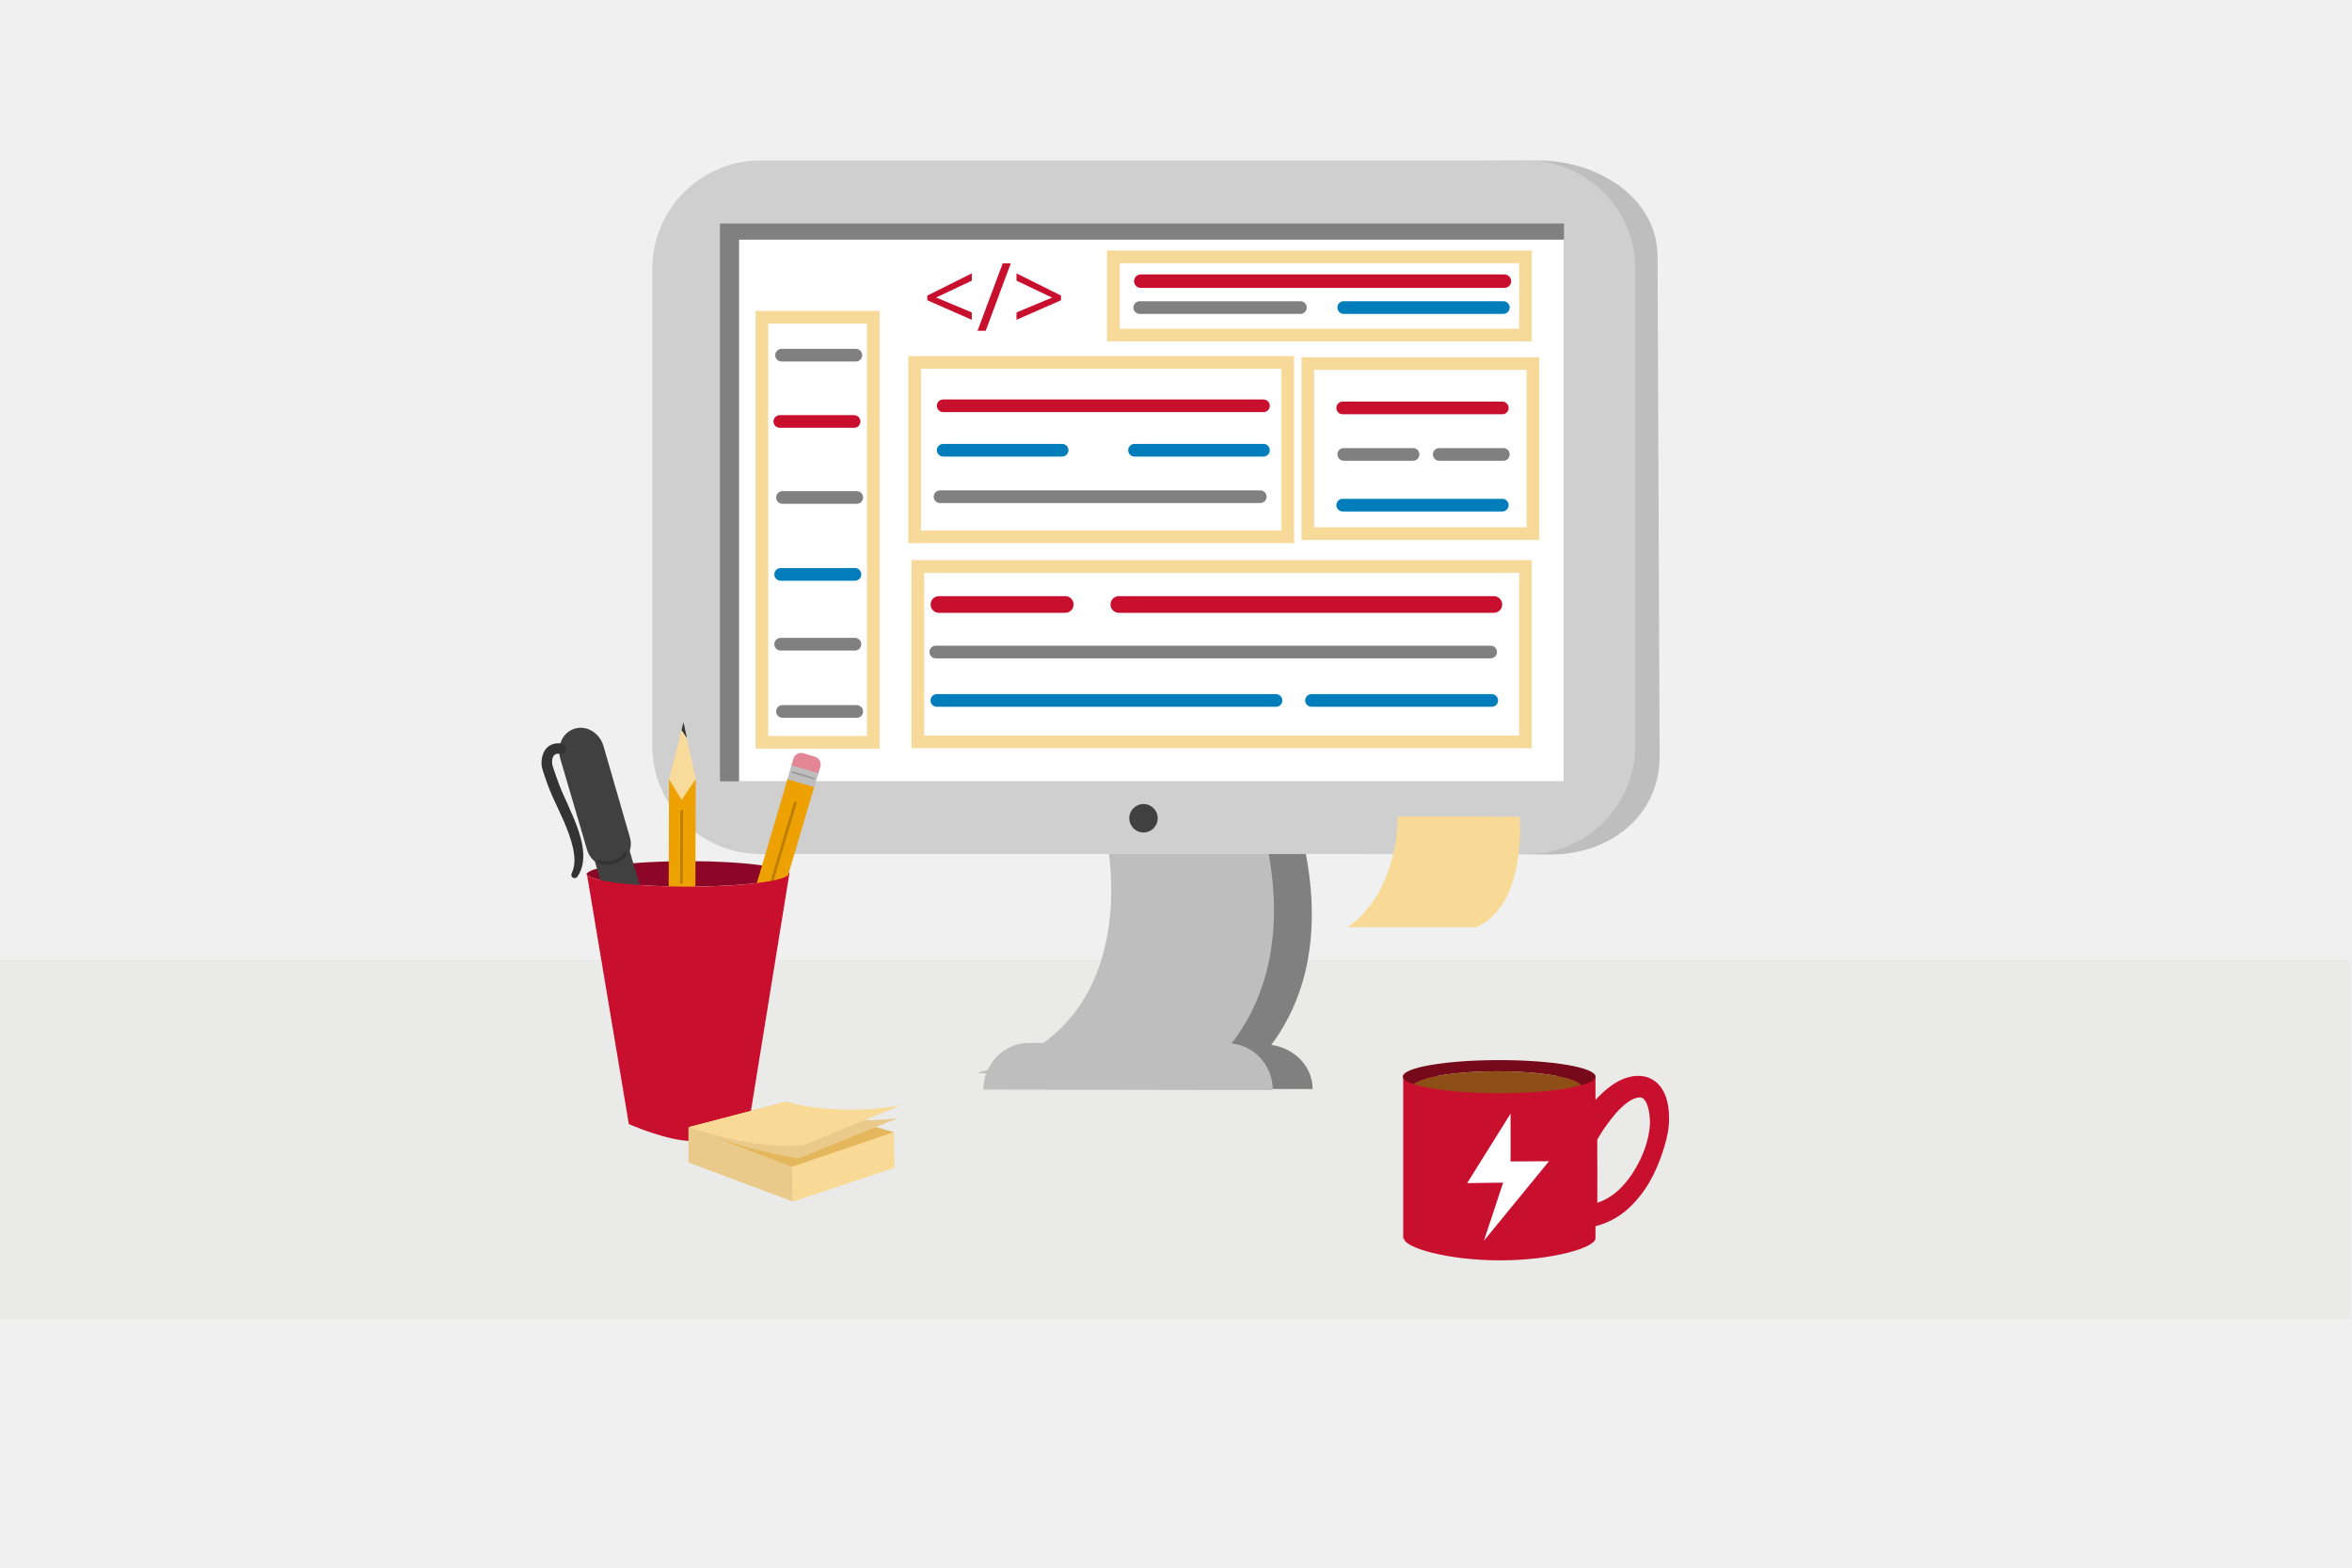
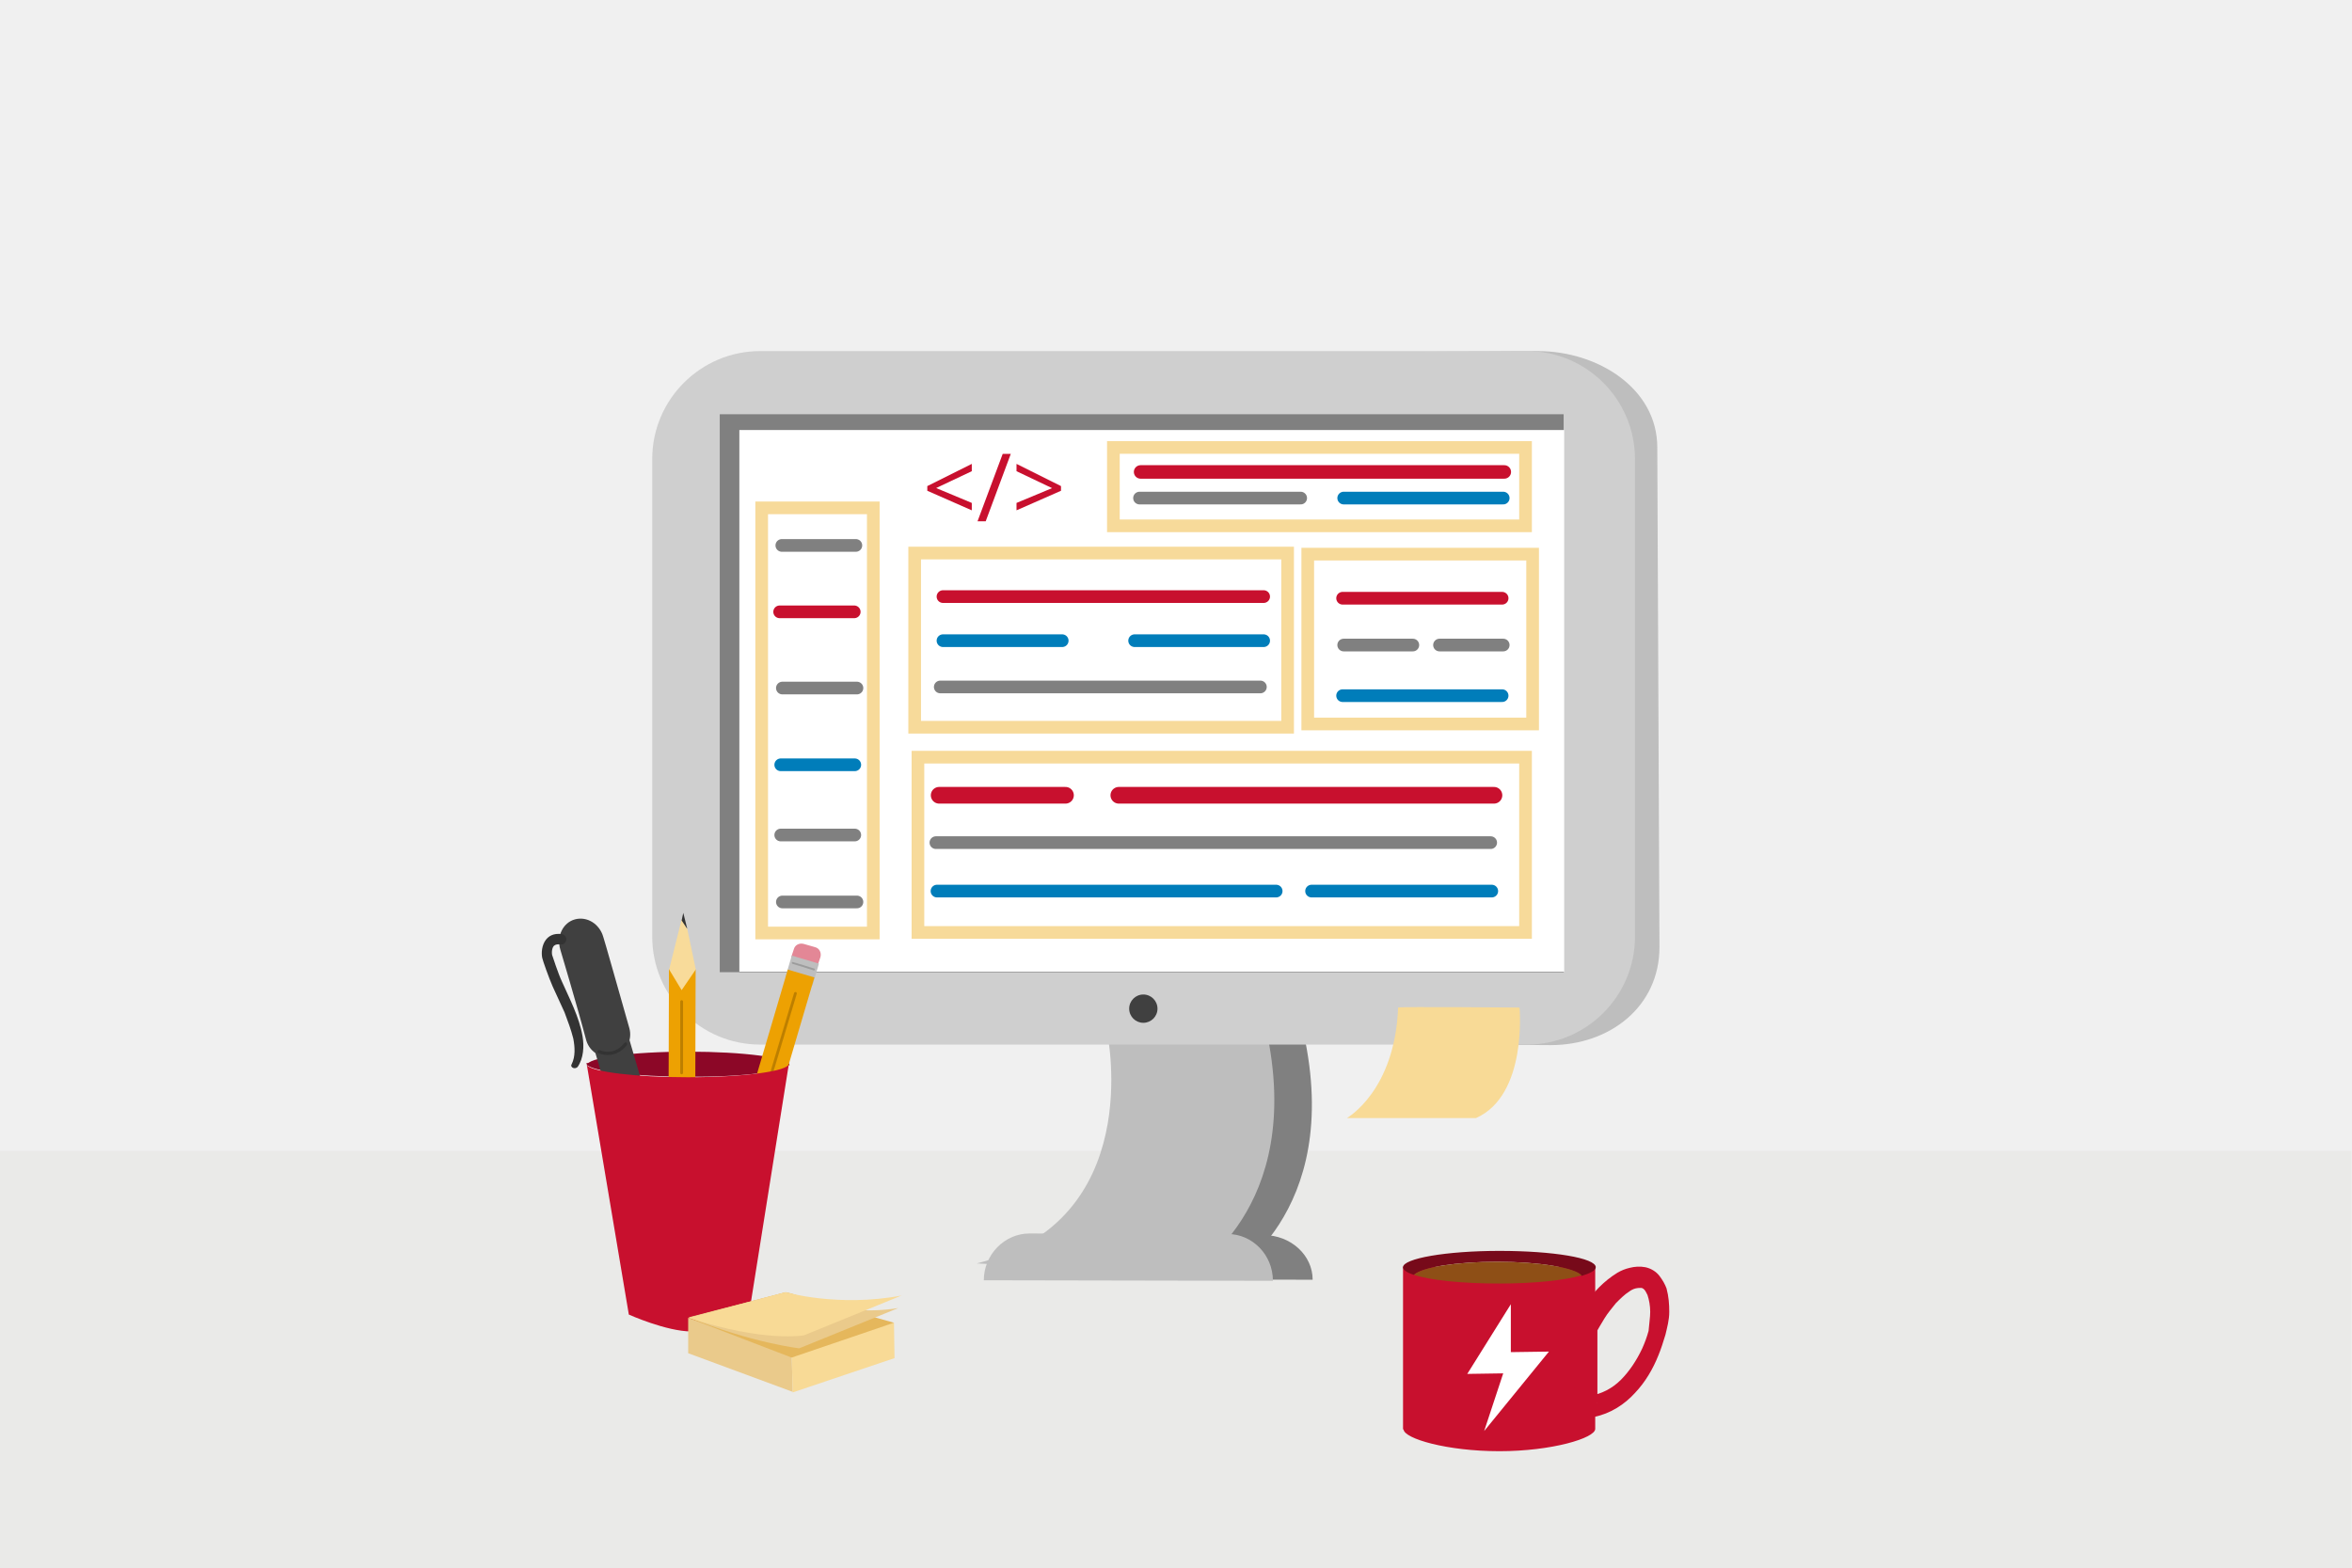
<svg xmlns="http://www.w3.org/2000/svg" enable-background="new 0 0 432 288" viewBox="0 0 432 288">
-   <path d="m-1.13 176.38h433.01v66.01h-433.01z" fill="#e8e7e5" opacity=".68" />
-   <path d="m205.77 155.11c0 .53 10.7 36.14-23.51 42.46l42.64 2.28s22.02-11.59 14.47-45.28z" fill="#808080" />
-   <path d="m203.38 154.84c0 .53 7.22 34.62-24 42.27l38.57 2.03s22.02-11.59 14.47-45.28z" fill="#bebebe" />
-   <path d="m284.83 156.98-139.99-.9c-10.9 0-18.92-7.32-18.92-18.22v-87.77c0-10.9 8.91-19.81 19.81-19.81l136.81-.8c10.9 0 21.91 6.82 21.91 17.71l.38 91.76c0 10.9-9.1 18.03-20 18.03z" fill="#bebebe" />
-   <path d="m280.53 156.89h-140.9c-10.9 0-19.81-8.91-19.81-19.81v-87.78c0-10.9 8.91-19.81 19.81-19.81h140.9c10.9 0 19.81 8.91 19.81 19.81v87.78c0 10.9-8.91 19.81-19.81 19.81z" fill="#cfcfcf" />
-   <circle cx="210.03" cy="150.32" fill="#404040" r="2.61" />
-   <path d="m241.1 200.07-56.51-.09c0-4.52 4-8.19 8.93-8.18l38.65.06c4.93.01 8.93 3.69 8.93 8.21z" fill="#808080" />
-   <path d="m132.24 41.06h155.02v102.48h-155.02z" fill="#808080" />
-   <path d="m135.75 44.03h151.51v99.52h-151.51z" fill="#fff" />
-   <path d="m233.78 200.26-53.15-.09c0-4.74 3.76-8.59 8.4-8.58l36.35.06c4.65.01 8.4 3.86 8.4 8.61z" fill="#bebebe" />
+   <path d="m-1.1 211.4h433v82h-433z" fill="#e8e7e5" opacity=".68" />
+   <path d="m205.8 190.1c0 .5 10.7 36.1-23.5 42.5l42.6 2.3s22-11.6 14.5-45.3z" fill="#808080" />
+   <path d="m203.4 189.8c0 .5 7.2 34.6-24 42.3l38.6 2s22-11.6 14.5-45.3z" fill="#bebebe" />
+   <path d="m284.8 192-140-.9c-10.9 0-18.9-7.3-18.9-18.2v-87.8c0-10.9 8.9-19.8 19.8-19.8l136.8-.8c10.9 0 21.9 6.8 21.9 17.7l.4 91.8c0 10.9-9.1 18-20 18z" fill="#bebebe" />
+   <path d="m280.5 191.9h-140.9c-10.9 0-19.8-8.9-19.8-19.8v-87.8c0-10.9 8.9-19.8 19.8-19.8h140.9c10.9 0 19.8 8.9 19.8 19.8v87.8c0 10.9-8.9 19.8-19.8 19.8z" fill="#cfcfcf" />
+   <circle cx="210" cy="185.3" fill="#404040" r="2.6" />
+   <path d="m241.1 235.1-56.5-.1c0-4.5 4-8.2 8.9-8.2l38.6.1c5 0 9 3.7 9 8.2z" fill="#808080" />
+   <path d="m132.2 76.1h155v102.5h-155z" fill="#808080" />
+   <path d="m135.8 79h151.5v99.5h-151.5z" fill="#fff" />
+   <path d="m233.8 235.3-53.1-.1c0-4.7 3.8-8.6 8.4-8.6l36.4.1c4.5 0 8.3 3.8 8.3 8.6z" fill="#bebebe" />
  <g fill="none" stroke-miterlimit="10">
-     <path d="m139.95 58.28h20.46v78.09h-20.46z" stroke="#f7da9a" stroke-width="2.328" />
-     <path d="m168 66.59h68.53v32.03h-68.53z" stroke="#f7da9a" stroke-width="2.328" />
-     <path d="m168.58 104.06h111.62v32.22h-111.62z" stroke="#f7da9a" stroke-width="2.328" />
-     <path d="m240.21 66.79h41.35v31.25h-41.35z" stroke="#f7da9a" stroke-width="2.328" />
-     <path d="m204.49 47.18h75.71v14.37h-75.71z" stroke="#f7da9a" stroke-width="2.328" />
-     <path d="m173.24 74.55h58.82" stroke="#c8102e" stroke-linecap="round" stroke-width="2.328" />
-     <path d="m205.5 111.05h68.88" stroke="#c8102e" stroke-linecap="round" stroke-width="3.064" />
-     <path d="m172.46 111.05h23.2" stroke="#c8102e" stroke-linecap="round" stroke-width="3.064" />
-     <path d="m171.88 119.78h101.91" stroke="#808080" stroke-linecap="round" stroke-width="2.328" />
-     <path d="m240.89 128.68h33.1" stroke="#007dba" stroke-linecap="round" stroke-width="2.328" />
-     <path d="m172.08 128.68h62.28" stroke="#007dba" stroke-linecap="round" stroke-width="2.328" />
-     <path d="m209.54 51.65h66.78" stroke="#c8102e" stroke-linecap="round" stroke-width="2.48" />
-     <path d="m246.81 56.5h29.31" stroke="#007dba" stroke-linecap="round" stroke-width="2.328" />
-     <path d="m246.62 74.94h29.31" stroke="#c8102e" stroke-linecap="round" stroke-width="2.328" />
-     <path d="m264.35 83.48h11.77" stroke="#808080" stroke-linecap="round" stroke-width="2.328" />
-     <path d="m246.81 83.48h12.73" stroke="#808080" stroke-linecap="round" stroke-width="2.328" />
-     <path d="m246.62 92.8h29.31" stroke="#007dba" stroke-linecap="round" stroke-width="2.328" />
-     <path d="m209.34 56.5h29.51" stroke="#808080" stroke-linecap="round" stroke-width="2.328" />
-     <path d="m172.66 91.25h58.82" stroke="#808080" stroke-linecap="round" stroke-width="2.328" />
-     <path d="m208.38 82.71h23.68" stroke="#007dba" stroke-linecap="round" stroke-width="2.328" />
-     <path d="m173.24 82.71h21.84" stroke="#007dba" stroke-linecap="round" stroke-width="2.328" />
-     <path d="m143.55 65.25h13.65" stroke="#808080" stroke-linecap="round" stroke-width="2.328" />
-     <path d="m143.23 77.43h13.64" stroke="#c8102e" stroke-linecap="round" stroke-width="2.328" />
-     <path d="m143.72 91.39h13.64" stroke="#808080" stroke-linecap="round" stroke-width="2.328" />
-     <path d="m143.39 105.52h13.64" stroke="#007dba" stroke-linecap="round" stroke-width="2.328" />
-     <path d="m143.39 118.35h13.64" stroke="#808080" stroke-linecap="round" stroke-width="2.328" />
-     <path d="m143.72 130.7h13.64" stroke="#808080" stroke-linecap="round" stroke-width="2.328" />
+     <path d="m139.9 93.3h20.5v78.1h-20.5z" stroke="#f7da9a" stroke-width="2.328" />
+     <path d="m168 101.6h68.5v32h-68.5z" stroke="#f7da9a" stroke-width="2.328" />
+     <path d="m168.6 139.1h111.6v32.2h-111.6z" stroke="#f7da9a" stroke-width="2.328" />
+     <path d="m240.2 101.8h41.3v31.2h-41.3z" stroke="#f7da9a" stroke-width="2.328" />
+     <path d="m204.5 82.2h75.7v14.4h-75.7z" stroke="#f7da9a" stroke-width="2.328" />
+     <path d="m173.2 109.6h58.9" stroke="#c8102e" stroke-linecap="round" stroke-width="2.328" />
+     <path d="m205.5 146.1h68.9" stroke="#c8102e" stroke-linecap="round" stroke-width="3.064" />
+     <path d="m172.5 146.1h23.2" stroke="#c8102e" stroke-linecap="round" stroke-width="3.064" />
+     <path d="m171.9 154.8h101.9" stroke="#808080" stroke-linecap="round" stroke-width="2.328" />
+     <path d="m240.9 163.7h33.1" stroke="#007dba" stroke-linecap="round" stroke-width="2.328" />
+     <path d="m172.1 163.7h62.3" stroke="#007dba" stroke-linecap="round" stroke-width="2.328" />
+     <path d="m209.5 86.7h66.8" stroke="#c8102e" stroke-linecap="round" stroke-width="2.48" />
+     <path d="m246.8 91.5h29.3" stroke="#007dba" stroke-linecap="round" stroke-width="2.328" />
+     <path d="m246.6 109.9h29.3" stroke="#c8102e" stroke-linecap="round" stroke-width="2.328" />
+     <path d="m264.4 118.5h11.7" stroke="#808080" stroke-linecap="round" stroke-width="2.328" />
+     <path d="m246.8 118.5h12.7" stroke="#808080" stroke-linecap="round" stroke-width="2.328" />
+     <path d="m246.6 127.8h29.3" stroke="#007dba" stroke-linecap="round" stroke-width="2.328" />
+     <path d="m209.3 91.5h29.6" stroke="#808080" stroke-linecap="round" stroke-width="2.328" />
+     <path d="m172.7 126.2h58.8" stroke="#808080" stroke-linecap="round" stroke-width="2.328" />
+     <path d="m208.4 117.7h23.7" stroke="#007dba" stroke-linecap="round" stroke-width="2.328" />
+     <path d="m173.2 117.7h21.9" stroke="#007dba" stroke-linecap="round" stroke-width="2.328" />
+     <path d="m143.6 100.2h13.6" stroke="#808080" stroke-linecap="round" stroke-width="2.328" />
+     <path d="m143.2 112.4h13.7" stroke="#c8102e" stroke-linecap="round" stroke-width="2.328" />
+     <path d="m143.7 126.4h13.7" stroke="#808080" stroke-linecap="round" stroke-width="2.328" />
+     <path d="m143.4 140.5h13.6" stroke="#007dba" stroke-linecap="round" stroke-width="2.328" />
+     <path d="m143.4 153.4h13.6" stroke="#808080" stroke-linecap="round" stroke-width="2.328" />
+     <path d="m143.7 165.7h13.7" stroke="#808080" stroke-linecap="round" stroke-width="2.328" />
  </g>
-   <path d="m256.76 150.06c.01-.17 22.34 0 22.34 0s1.51 16.1-7.95 20.26h-23.67c.01 0 8.77-4.88 9.28-20.26z" fill="#f8da96" />
-   <text fill="#c8102e" font-family="'RocketSans-Bold'" font-size="17.36" transform="translate(169.4453 60.7676)">&lt;/&gt;</text>
-   <path d="m293.05 227.5v-.01s0-.01 0-.01v-29.82h-35.32v29.86h.14c.07 1.68 7.96 4.02 17.63 4.02s17.47-2.34 17.54-4.02v-.02z" fill="#c8102e" />
-   <path d="m293.06 197.79c0-1.68-7.92-3.04-17.7-3.04s-17.7 1.36-17.7 3.04c0 .51.73.98 2.01 1.4 1.53-1.37 7.8-2.39 15.31-2.39 7.83 0 14.3 1.11 15.47 2.57 1.65-.46 2.61-1 2.61-1.58z" fill="#770a1a" />
-   <path d="m274.99 196.8c-7.51 0-13.78 1.02-15.31 2.39 2.95.97 8.86 1.64 15.69 1.64 6.4 0 11.98-.59 15.09-1.46-1.17-1.45-7.64-2.57-15.47-2.57z" fill="#8e4f16" />
-   <path d="m306.56 205.99c-.05 1.54-.36 2.85-.72 4.17-.37 1.31-.81 2.58-1.32 3.82-1.03 2.49-2.41 4.88-4.34 6.95-1.88 2.08-4.48 3.78-7.45 4.4-.37.08-.74.13-1.11.19l-.03.01c-.31.41-2.41-.91-2.17-1.36l-.06-.18-.04-.18-.01-.06-.02-.1-.03-.22-.03-.29-.04-.51-.11-1.93c-.06-1.27-.13-2.54-.15-3.81l-.16-7.61v-.24-.12-.07c0-.17.03-.35.07-.52.02-.09.04-.17.07-.25l.03-.07.03-.08c.16-.37.23-.47.32-.65.18-.33.36-.62.54-.92.36-.59.74-1.15 1.13-1.7.78-1.11 1.64-2.17 2.63-3.17.99-.99 2.07-1.95 3.43-2.73.68-.38 1.44-.72 2.3-.92.83-.19 1.78-.29 2.8-.06 1.02.22 1.99.83 2.63 1.57s1.03 1.54 1.28 2.3c.48 1.51.55 2.95.53 4.34zm-3.5 0c-.04-1.13-.2-2.25-.54-3.11-.17-.43-.39-.77-.6-.97s-.38-.26-.61-.29-.57.01-.96.14c-.37.12-.77.32-1.17.59-.81.53-1.62 1.3-2.37 2.14-.74.86-1.45 1.79-2.12 2.75-.33.48-.65.98-.94 1.48-.15.25-.29.5-.41.73-.05.09-.13.27-.1.19l.01-.02.01-.04c.03-.07.05-.15.06-.22.03-.15.05-.31.05-.46 0-.05 0-.01 0-.01v.12.24l.02 7.58-.01 3.78.01 1.86.01.44.01.18c0 .03 0 .04 0 .02l-.01-.04-.04-.18-.05-.15c.24-.45-1.86-1.76-2.15-1.34h.02c.25-.03.51-.05.77-.09 2.03-.31 3.97-1.34 5.58-2.91s2.9-3.57 3.9-5.71c.49-1.08.89-2.2 1.18-3.34.28-1.17.47-2.36.45-3.36z" fill="#c8102e" />
-   <path d="m144.97 160.61c-.2-1.33-8.44-2.41-18.59-2.41-10.28 0-18.61 1.1-18.61 2.46 0 .09.04.18.11.26l-.07-.31z" fill="#8c0727" />
-   <path d="m144.93 160.43c0-.02-.02-.03-.02-.05h-37.16l.07.31c.99 1.23 8.89 2.19 18.5 2.19 10.28 0 18.61-1.1 18.61-2.45z" fill="#8c0727" />
-   <path d="m277.45 204.59v8.78l7.06-.04-11.95 14.6 3.53-10.67-6.61.09z" fill="#fff" />
-   <path d="m122.85 143.14h4.9v22.45h-4.9z" fill="#eda102" transform="matrix(1 .00302368 -.00302368 1 .4673 -.3782)" />
-   <path d="m126.15 135.49-.02.02-.89-1.63-2.36 9.25 2.32 3.82 2.59-3.82z" fill="#f8db9a" />
-   <path d="m126.15 135.49-.61-2.81-.36 1.44.97 1.44z" fill="#333" />
-   <path d="m125.21 149.01-.04 13.11" fill="none" stroke="#bd7f00" stroke-linecap="round" stroke-miterlimit="10" stroke-width=".51" />
-   <path d="m148.51 143.04-2.15-.64c-.77-.23-1.21-1.04-.99-1.81l.36-1.22c.23-.77 1.04-1.21 1.81-.99l2.15.64c.77.23 1.21 1.04.99 1.81l-.36 1.22c-.23.77-1.04 1.21-1.81.99z" fill="#e38796" />
-   <path d="m144.67 141.24h5.16v4.19h-5.16z" fill="#bebebe" transform="matrix(.9591 .2831 -.2831 .9591 46.6002 -35.821)" />
-   <path d="m140.72 143.33h5.1v26.96h-5.1z" fill="#eda102" transform="matrix(.9591 .2831 -.2831 .9591 50.2518 -34.1451)" />
-   <path d="m145.55 141.85c.13.04 3.93 1.18 3.93 1.18" style="opacity:.54;fill:none;stroke:#808080;stroke-width:.349;stroke-linecap:round;stroke-miterlimit:10" />
-   <path d="m146.07 147.5-5.35 18.01" fill="none" stroke="#bd7f00" stroke-linecap="round" stroke-miterlimit="10" stroke-width=".51" />
-   <path d="m126.57 193.57-11.02-37.61c-.56-1.92-2.41-3.08-4.1-2.58l-.25.07c-1.69.5-2.62 2.47-2.06 4.39l11.02 37.61c-.01.06 6.37-1.62 6.41-1.88z" fill="#404040" />
-   <path d="m102.91 139.39c-.71-2.42.49-4.9 2.69-5.54 2.19-.64 4.54.8 5.25 3.22.06.21 3.12 10.81 4.85 16.78.64 2.21-.6 4.5-2.76 5.13-2.17.64-4.45-.63-5.1-2.84-1.77-6.01-4.91-16.69-4.93-16.75z" fill="#404040" />
-   <path d="m104.99 160.46.01-.03c.69-1.39.59-3.02.25-4.63-.37-1.61-.96-3.23-1.64-4.82-.69-1.59-1.46-3.17-2.2-4.8s-1.78-4.69-1.87-5.24c-.18-.93-.07-2.38.73-3.36.46-.57 1.33-1.2 2.88-.99.51.07.88.55.81 1.08-.06.52-.54.89-1.05.82-.84-.12-1.1.21-1.18.31-.4.5-.39 1.47-.22 1.94 0 .01 1.02 3.08 1.68 4.63.71 1.6 1.47 3.2 2.16 4.86.68 1.66 1.34 3.38 1.63 5.24.32 1.81.23 3.98-.95 5.61-.17.24-.49.32-.76.18-.3-.13-.42-.5-.28-.8z" fill="#333" />
-   <path d="m114.88 156.83s-1.71 2.63-4.95 1.42" fill="none" stroke="#333" stroke-linecap="round" stroke-miterlimit="10" stroke-width=".592" />
-   <path d="m144.91 160.38c0 .02.02.03.02.05 0 1.36-8.33 2.46-18.61 2.46-9.61 0-17.51-.96-18.5-2.19l7.68 45.81s6.95 3.06 11.51 3.11c5.32.06 10.36-2.09 10.36-2.09l7.63-47.14h-.09z" fill="#c8102e" />
-   <path d="m145.65 220.74-19.2-7.18v-6.47l19 6.3z" fill="#eaca8b" />
-   <path d="m145.63 220.76 18.69-6.24-.14-6.54-18.75 5.43z" fill="#f8da96" />
-   <path d="m164.18 207.98-18.75 6.38-18.98-7.27 17.87-4.66z" fill="#e5b75c" />
-   <path d="m144.33 202.41c2.59.25 9.61 4.71 20.7 2.95l-18.25 7.42s-8.77-1-20.33-5.69z" fill="#eaca8b" />
-   <path d="m144.32 202.43s9.68 2.81 21.27.56l-17.93 7.34s-7.07 1.37-21.21-3.24z" fill="#f8da96" />
+   <path d="m256.8 185.1c0-.2 22.3 0 22.3 0s1.5 16.1-8 20.3h-23.7c.1-.1 8.8-5 9.4-20.3z" fill="#f8da96" />
+   <text fill="#c8102e" font-family="'RocketSans-Bold'" font-size="17.36" transform="translate(169.4453 95.7676)">&lt;/&gt;</text>
+   <path d="m293 262.5v-29.8h-35.3v29.9h.1c.1 1.7 8 4 17.6 4s17.6-2.4 17.6-4.1z" fill="#c8102e" />
+   <path d="m293.1 232.8c0-1.7-7.9-3-17.7-3s-17.7 1.4-17.7 3c0 .5.7 1 2 1.4 1.5-1.4 7.8-2.4 15.3-2.4 7.8 0 14.3 1.1 15.5 2.6 1.6-.5 2.6-1 2.6-1.6z" fill="#770a1a" />
+   <path d="m275 231.8c-7.5 0-13.8 1-15.3 2.4 3 1 8.9 1.6 15.7 1.6 6.4 0 12-.6 15.1-1.5-1.2-1.4-7.7-2.5-15.5-2.5z" fill="#8e4f16" />
+   <path d="m306.6 241c0 1.5-.4 2.9-.7 4.2-.4 1.3-.8 2.6-1.3 3.8-1 2.5-2.4 4.9-4.3 6.9-1.9 2.1-4.5 3.8-7.5 4.4-.4.1-.7.1-1.1.2-.3.4-2.4-.9-2.2-1.4l-.1-.2v-.2-.1-.1-.2-.3-.5l-.1-1.9c-.1-1.3-.1-2.5-.1-3.8l-.2-7.6v-.2-.1-.1c0-.2 0-.4.1-.5 0-.1 0-.2.1-.2v-.1-.1c.2-.4.2-.5.3-.6.2-.3.4-.6.5-.9.4-.6.7-1.1 1.1-1.7.8-1.1 1.6-2.2 2.6-3.2s2.1-1.9 3.4-2.7c.7-.4 1.4-.7 2.3-.9.8-.2 1.8-.3 2.8-.1s2 .8 2.6 1.6 1 1.5 1.3 2.3c.4 1.5.5 2.9.5 4.3zm-3.5 0c0-1.1-.2-2.2-.5-3.1-.2-.4-.4-.8-.6-1s-.4-.3-.6-.3-.6 0-1 .1-.8.3-1.2.6c-.8.5-1.6 1.3-2.4 2.1-.7.9-1.5 1.8-2.1 2.8-.3.5-.6 1-.9 1.5-.1.2-.3.5-.4.7 0 .1-.1.3-.1.2 0-.1 0-.1.1-.2 0-.1 0-.3 0-.5 0-.1 0 0 0 0v.1.2 7.6 3.8 1.9.4.2-.2-.1c.2-.4-1.9-1.8-2.1-1.3.2 0 .5 0 .8-.1 2-.3 4-1.3 5.6-2.9s2.9-3.6 3.9-5.7c.5-1.1.9-2.2 1.2-3.3.1-1.3.3-2.5.3-3.5z" fill="#c8102e" />
+   <path d="m145 195.6c-.2-1.3-8.4-2.4-18.6-2.4-10.3 0-18.6 1.1-18.6 2.5 0 .1 0 .2.1.3l-.1-.3h37.2z" fill="#8c0727" />
+   <path d="m144.9 195.4-37.2-.1.1.3c1 1.2 8.9 2.2 18.5 2.2 10.3.1 18.6-1 18.6-2.4z" fill="#8c0727" />
+   <path d="m277.5 239.6v8.8l7-.1-11.9 14.6 3.5-10.6-6.6.1z" fill="#fff" />
+   <path d="m114.1 186.9h22.5v4.9h-22.5z" fill="#eda102" transform="matrix(.00302366 -1 1 .00302366 -64.4431 314.0931)" />
+   <path d="m126.2 170.5h-.1l-.9-1.6-2.3 9.2 2.3 3.8 2.6-3.8z" fill="#f8db9a" />
+   <path d="m126.2 170.5-.7-2.8-.3 1.4 1 1.5z" fill="#333" />
+   <path d="m125.2 184v13.1" fill="none" stroke="#bd7f00" stroke-linecap="round" stroke-miterlimit="10" stroke-width=".51" />
+   <path d="m148.5 178-2.1-.6c-.8-.2-1.2-1-1-1.8l.4-1.2c.2-.8 1-1.2 1.8-1l2.1.6c.8.2 1.2 1 1 1.8l-.4 1.2c-.2.8-1 1.3-1.8 1z" fill="#e38796" />
+   <path d="m145.2 175.8h4.2v5.2h-4.2z" fill="#bebebe" transform="matrix(.2831 -.9591 .9591 .2831 -65.4789 269.0768)" />
+   <path d="m129.8 189.3h27v5.1h-27z" fill="#eda102" transform="matrix(.2831 -.9591 .9591 .2831 -81.2543 274.9181)" />
+   <path d="m145.6 176.9c.1 0 3.9 1.2 3.9 1.2" style="opacity:.54;fill:none;stroke:#808080;stroke-width:.349;stroke-linecap:round;stroke-miterlimit:10" />
+   <path d="m146.1 182.5-5.4 18" fill="none" stroke="#bd7f00" stroke-linecap="round" stroke-miterlimit="10" stroke-width=".51" />
+   <path d="m126.6 228.6-11-37.6c-.6-1.9-2.4-3.1-4.1-2.6l-.2.1c-1.7.5-2.6 2.5-2.1 4.4l11 37.6s6.3-1.7 6.4-1.9z" fill="#404040" />
+   <path d="m102.9 174.4c-.7-2.4.5-4.9 2.7-5.5s4.5.8 5.2 3.2c.1.2 3.1 10.8 4.8 16.8.6 2.2-.6 4.5-2.8 5.1-2.2.6-4.4-.6-5.1-2.8-1.6-6.1-4.8-16.8-4.8-16.8z" fill="#404040" />
+   <path d="m105 195.5c.7-1.4.6-3.1.3-4.7-.4-1.6-1-3.2-1.6-4.8-.7-1.6-1.5-3.2-2.2-4.8s-1.8-4.7-1.9-5.2c-.2-.9-.1-2.4.7-3.4.5-.6 1.3-1.2 2.9-1 .5.1.9.6.8 1.1s-.5.9-1.1.8c-.8-.1-1.1.2-1.2.3-.4.5-.4 1.5-.2 1.9 0 0 1 3.1 1.7 4.6.7 1.6 1.5 3.2 2.2 4.9s1.3 3.4 1.6 5.2.2 4-.9 5.6c-.2.2-.5.3-.8.2s-.5-.4-.3-.7z" fill="#333" />
+   <path d="m114.9 191.8s-1.7 2.6-4.9 1.4" fill="none" stroke="#333" stroke-linecap="round" stroke-miterlimit="10" stroke-width=".592" />
+   <path d="m144.9 195.4c0 1.4-8.3 2.5-18.6 2.5-9.6 0-17.5-1-18.5-2.2l7.7 45.8s6.9 3.1 11.5 3.1c5.3.1 10.4-2.1 10.4-2.1z" fill="#c8102e" />
+   <path d="m145.6 255.7-19.2-7.1v-6.5l19 6.3z" fill="#eaca8b" />
+   <path d="m145.6 255.8 18.7-6.3-.1-6.5-18.8 5.4z" fill="#f8da96" />
+   <path d="m164.2 243-18.8 6.4-19-7.3 17.9-4.7z" fill="#e5b75c" />
+   <path d="m144.3 237.4c2.6.2 9.6 4.7 20.7 2.9l-18.2 7.4s-8.8-1-20.3-5.7z" fill="#eaca8b" />
+   <path d="m144.3 237.4s9.7 2.8 21.3.6l-17.9 7.3s-7.1 1.4-21.2-3.2z" fill="#f8da96" />
</svg>
